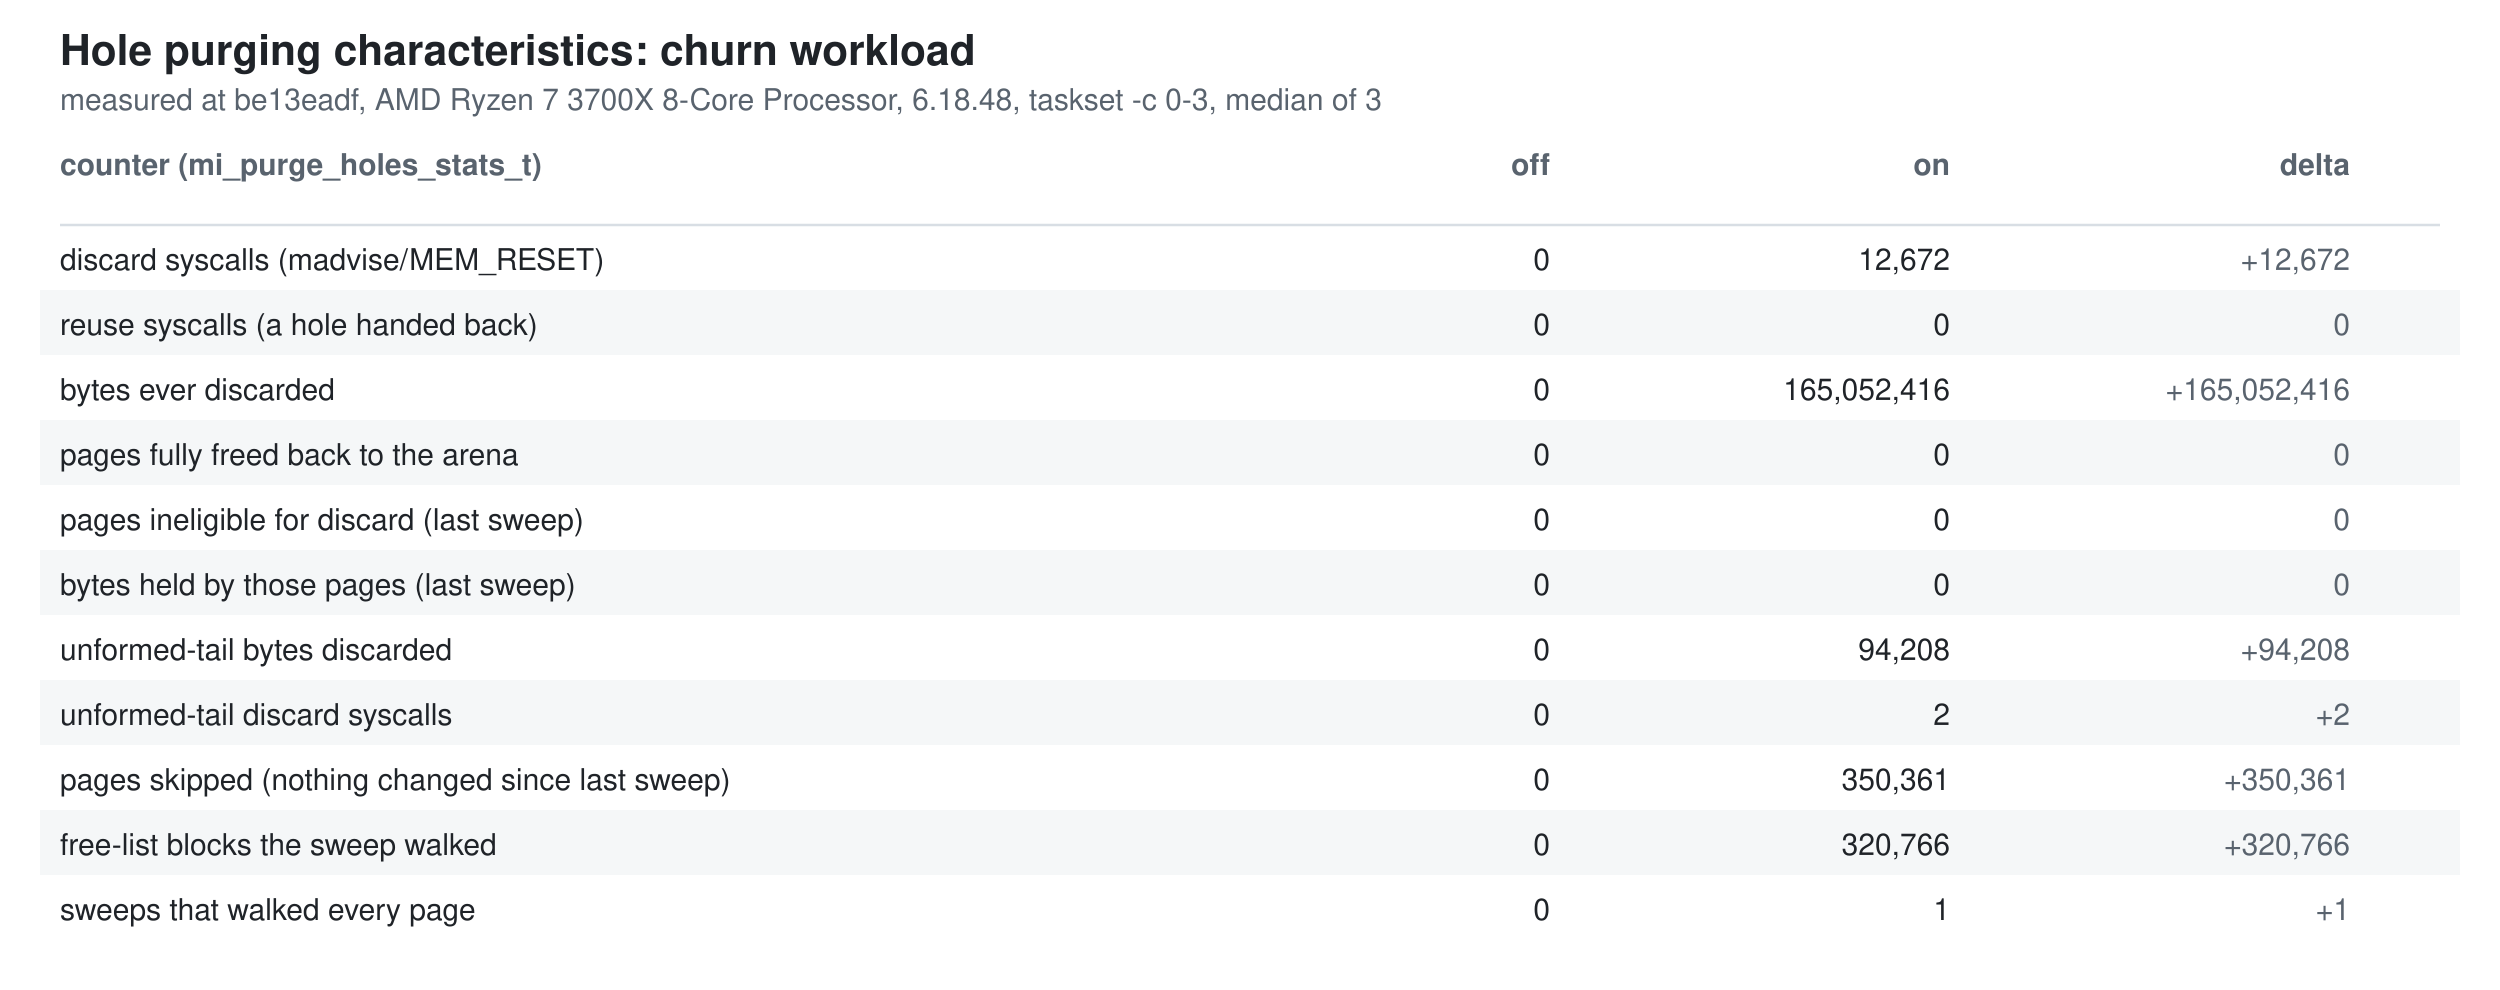
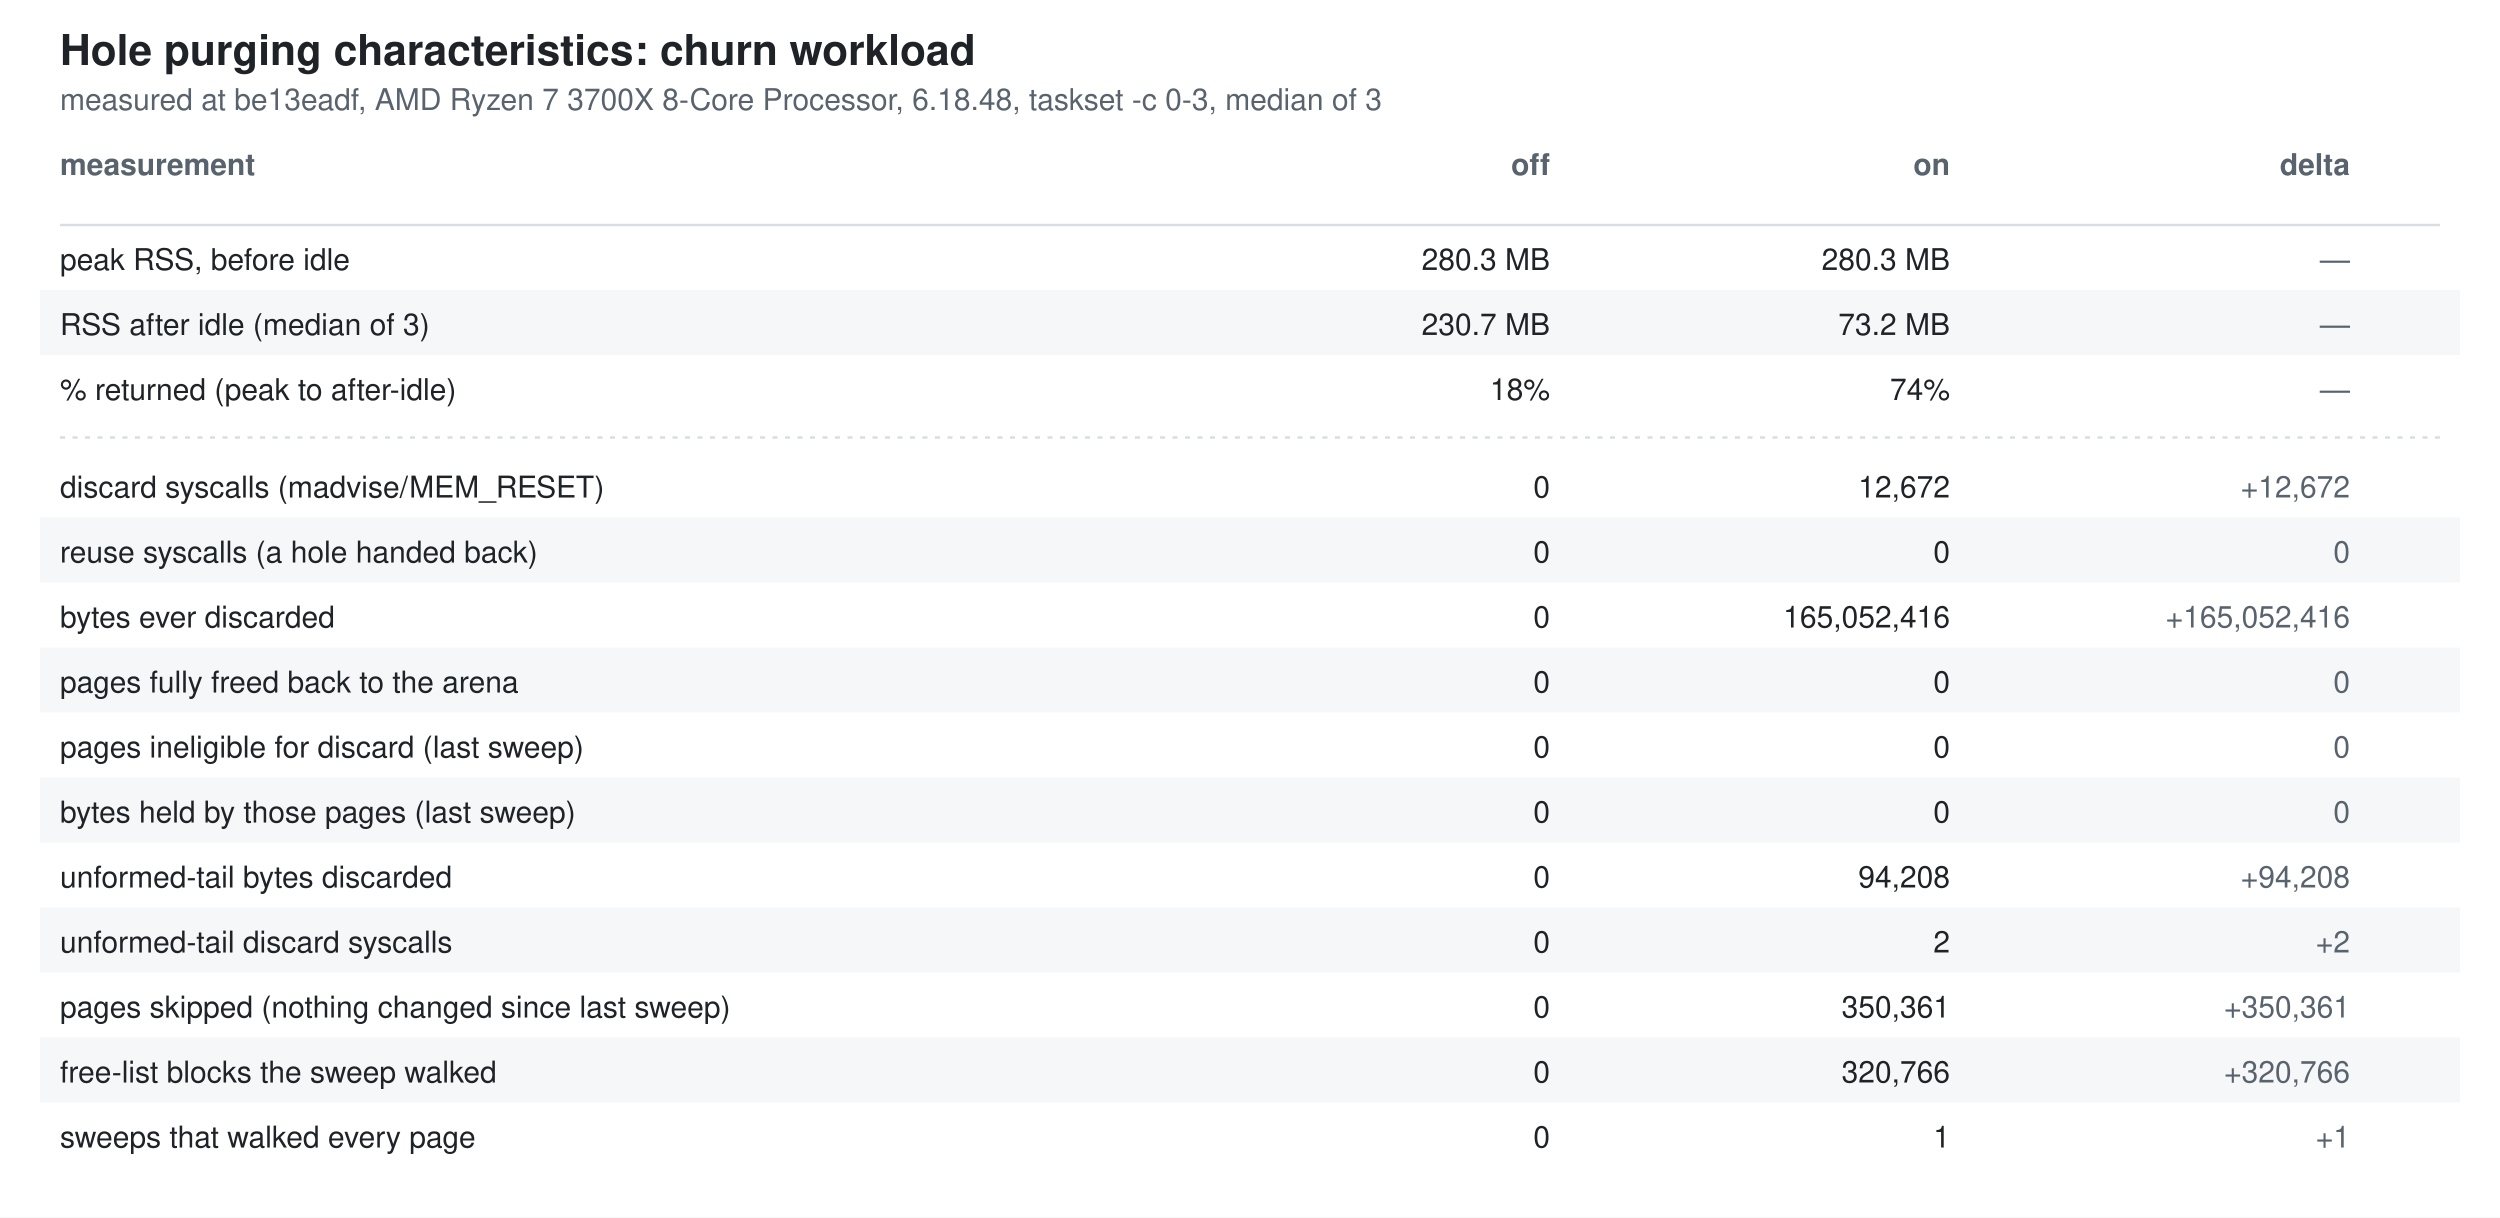
- <svg xmlns="http://www.w3.org/2000/svg" viewBox="0 0 1000 396" width="1000" height="396" role="img" aria-label="Hole purging characteristics, churn workload">
-   <rect width="1000" height="396" fill="#ffffff" />
+ <svg xmlns="http://www.w3.org/2000/svg" viewBox="0 0 1000 487" width="1000" height="487" role="img" aria-label="Hole purging characteristics, churn workload">
+   <rect width="1000" height="487" fill="#ffffff" />
  <g font-family="-apple-system,BlinkMacSystemFont,Segoe UI,Helvetica,Arial,sans-serif">
    <text x="24" y="26" font-size="17" font-weight="600" fill="#1f2328">Hole purging characteristics: churn workload</text>
    <text x="24" y="44" font-size="12" fill="#59636e">measured at be13eadf, AMD Ryzen 7 3700X 8-Core Processor, 6.18.48, taskset -c 0-3, median of 3</text>
-     <text x="24" y="70" font-size="12" font-weight="600" fill="#59636e">counter (mi_purge_holes_stats_t)</text>
+     <text x="24" y="70" font-size="12" font-weight="600" fill="#59636e">measurement</text>
    <text x="620" y="70" font-size="12" font-weight="600" text-anchor="end" fill="#59636e">off</text>
    <text x="780" y="70" font-size="12" font-weight="600" text-anchor="end" fill="#59636e">on</text>
    <text x="940" y="70" font-size="12" font-weight="600" text-anchor="end" fill="#59636e">delta</text>
    <line x1="24" y1="90" x2="976" y2="90" stroke="#d8dee4" stroke-width="1" />
-     <text x="24" y="108" font-size="12" fill="#1f2328">discard syscalls (madvise/MEM_RESET)</text>
-     <text x="620" y="108" font-size="12" text-anchor="end" fill="#1f2328">0</text>
-     <text x="780" y="108" font-size="12" text-anchor="end" fill="#1f2328">12,672</text>
-     <text x="940" y="108" font-size="12" text-anchor="end" fill="#59636e">+12,672</text>
+     <text x="24" y="108" font-size="12" fill="#1f2328">peak RSS, before idle</text>
+     <text x="620" y="108" font-size="12" text-anchor="end" fill="#1f2328">280.3 MB</text>
+     <text x="780" y="108" font-size="12" text-anchor="end" fill="#1f2328">280.3 MB</text>
+     <text x="940" y="108" font-size="12" text-anchor="end" fill="#59636e">—</text>
    <rect x="16" y="116" width="968" height="26" fill="#d8dee4" opacity="0.25" />
-     <text x="24" y="134" font-size="12" fill="#1f2328">reuse syscalls (a hole handed back)</text>
-     <text x="620" y="134" font-size="12" text-anchor="end" fill="#1f2328">0</text>
-     <text x="780" y="134" font-size="12" text-anchor="end" fill="#1f2328">0</text>
-     <text x="940" y="134" font-size="12" text-anchor="end" fill="#59636e">0</text>
-     <text x="24" y="160" font-size="12" fill="#1f2328">bytes ever discarded</text>
-     <text x="620" y="160" font-size="12" text-anchor="end" fill="#1f2328">0</text>
-     <text x="780" y="160" font-size="12" text-anchor="end" fill="#1f2328">165,052,416</text>
-     <text x="940" y="160" font-size="12" text-anchor="end" fill="#59636e">+165,052,416</text>
-     <rect x="16" y="168" width="968" height="26" fill="#d8dee4" opacity="0.25" />
-     <text x="24" y="186" font-size="12" fill="#1f2328">pages fully freed back to the arena</text>
-     <text x="620" y="186" font-size="12" text-anchor="end" fill="#1f2328">0</text>
-     <text x="780" y="186" font-size="12" text-anchor="end" fill="#1f2328">0</text>
-     <text x="940" y="186" font-size="12" text-anchor="end" fill="#59636e">0</text>
-     <text x="24" y="212" font-size="12" fill="#1f2328">pages ineligible for discard (last sweep)</text>
-     <text x="620" y="212" font-size="12" text-anchor="end" fill="#1f2328">0</text>
-     <text x="780" y="212" font-size="12" text-anchor="end" fill="#1f2328">0</text>
-     <text x="940" y="212" font-size="12" text-anchor="end" fill="#59636e">0</text>
-     <rect x="16" y="220" width="968" height="26" fill="#d8dee4" opacity="0.25" />
-     <text x="24" y="238" font-size="12" fill="#1f2328">bytes held by those pages (last sweep)</text>
-     <text x="620" y="238" font-size="12" text-anchor="end" fill="#1f2328">0</text>
-     <text x="780" y="238" font-size="12" text-anchor="end" fill="#1f2328">0</text>
-     <text x="940" y="238" font-size="12" text-anchor="end" fill="#59636e">0</text>
-     <text x="24" y="264" font-size="12" fill="#1f2328">unformed-tail bytes discarded</text>
-     <text x="620" y="264" font-size="12" text-anchor="end" fill="#1f2328">0</text>
-     <text x="780" y="264" font-size="12" text-anchor="end" fill="#1f2328">94,208</text>
-     <text x="940" y="264" font-size="12" text-anchor="end" fill="#59636e">+94,208</text>
-     <rect x="16" y="272" width="968" height="26" fill="#d8dee4" opacity="0.25" />
-     <text x="24" y="290" font-size="12" fill="#1f2328">unformed-tail discard syscalls</text>
-     <text x="620" y="290" font-size="12" text-anchor="end" fill="#1f2328">0</text>
-     <text x="780" y="290" font-size="12" text-anchor="end" fill="#1f2328">2</text>
-     <text x="940" y="290" font-size="12" text-anchor="end" fill="#59636e">+2</text>
-     <text x="24" y="316" font-size="12" fill="#1f2328">pages skipped (nothing changed since last sweep)</text>
-     <text x="620" y="316" font-size="12" text-anchor="end" fill="#1f2328">0</text>
-     <text x="780" y="316" font-size="12" text-anchor="end" fill="#1f2328">350,361</text>
-     <text x="940" y="316" font-size="12" text-anchor="end" fill="#59636e">+350,361</text>
-     <rect x="16" y="324" width="968" height="26" fill="#d8dee4" opacity="0.25" />
-     <text x="24" y="342" font-size="12" fill="#1f2328">free-list blocks the sweep walked</text>
-     <text x="620" y="342" font-size="12" text-anchor="end" fill="#1f2328">0</text>
-     <text x="780" y="342" font-size="12" text-anchor="end" fill="#1f2328">320,766</text>
-     <text x="940" y="342" font-size="12" text-anchor="end" fill="#59636e">+320,766</text>
-     <text x="24" y="368" font-size="12" fill="#1f2328">sweeps that walked every page</text>
-     <text x="620" y="368" font-size="12" text-anchor="end" fill="#1f2328">0</text>
-     <text x="780" y="368" font-size="12" text-anchor="end" fill="#1f2328">1</text>
-     <text x="940" y="368" font-size="12" text-anchor="end" fill="#59636e">+1</text>
+     <text x="24" y="134" font-size="12" fill="#1f2328">RSS after idle (median of 3)</text>
+     <text x="620" y="134" font-size="12" text-anchor="end" fill="#1f2328">230.7 MB</text>
+     <text x="780" y="134" font-size="12" text-anchor="end" fill="#1f2328">73.2 MB</text>
+     <text x="940" y="134" font-size="12" text-anchor="end" fill="#59636e">—</text>
+     <text x="24" y="160" font-size="12" fill="#1f2328">% returned (peak to after-idle)</text>
+     <text x="620" y="160" font-size="12" text-anchor="end" fill="#1f2328">18%</text>
+     <text x="780" y="160" font-size="12" text-anchor="end" fill="#1f2328">74%</text>
+     <text x="940" y="160" font-size="12" text-anchor="end" fill="#59636e">—</text>
+     <line x1="24" y1="175" x2="976" y2="175" stroke="#d8dee4" stroke-width="1" stroke-dasharray="2,3" />
+     <text x="24" y="199" font-size="12" fill="#1f2328">discard syscalls (madvise/MEM_RESET)</text>
+     <text x="620" y="199" font-size="12" text-anchor="end" fill="#1f2328">0</text>
+     <text x="780" y="199" font-size="12" text-anchor="end" fill="#1f2328">12,672</text>
+     <text x="940" y="199" font-size="12" text-anchor="end" fill="#59636e">+12,672</text>
+     <rect x="16" y="207" width="968" height="26" fill="#d8dee4" opacity="0.25" />
+     <text x="24" y="225" font-size="12" fill="#1f2328">reuse syscalls (a hole handed back)</text>
+     <text x="620" y="225" font-size="12" text-anchor="end" fill="#1f2328">0</text>
+     <text x="780" y="225" font-size="12" text-anchor="end" fill="#1f2328">0</text>
+     <text x="940" y="225" font-size="12" text-anchor="end" fill="#59636e">0</text>
+     <text x="24" y="251" font-size="12" fill="#1f2328">bytes ever discarded</text>
+     <text x="620" y="251" font-size="12" text-anchor="end" fill="#1f2328">0</text>
+     <text x="780" y="251" font-size="12" text-anchor="end" fill="#1f2328">165,052,416</text>
+     <text x="940" y="251" font-size="12" text-anchor="end" fill="#59636e">+165,052,416</text>
+     <rect x="16" y="259" width="968" height="26" fill="#d8dee4" opacity="0.25" />
+     <text x="24" y="277" font-size="12" fill="#1f2328">pages fully freed back to the arena</text>
+     <text x="620" y="277" font-size="12" text-anchor="end" fill="#1f2328">0</text>
+     <text x="780" y="277" font-size="12" text-anchor="end" fill="#1f2328">0</text>
+     <text x="940" y="277" font-size="12" text-anchor="end" fill="#59636e">0</text>
+     <text x="24" y="303" font-size="12" fill="#1f2328">pages ineligible for discard (last sweep)</text>
+     <text x="620" y="303" font-size="12" text-anchor="end" fill="#1f2328">0</text>
+     <text x="780" y="303" font-size="12" text-anchor="end" fill="#1f2328">0</text>
+     <text x="940" y="303" font-size="12" text-anchor="end" fill="#59636e">0</text>
+     <rect x="16" y="311" width="968" height="26" fill="#d8dee4" opacity="0.25" />
+     <text x="24" y="329" font-size="12" fill="#1f2328">bytes held by those pages (last sweep)</text>
+     <text x="620" y="329" font-size="12" text-anchor="end" fill="#1f2328">0</text>
+     <text x="780" y="329" font-size="12" text-anchor="end" fill="#1f2328">0</text>
+     <text x="940" y="329" font-size="12" text-anchor="end" fill="#59636e">0</text>
+     <text x="24" y="355" font-size="12" fill="#1f2328">unformed-tail bytes discarded</text>
+     <text x="620" y="355" font-size="12" text-anchor="end" fill="#1f2328">0</text>
+     <text x="780" y="355" font-size="12" text-anchor="end" fill="#1f2328">94,208</text>
+     <text x="940" y="355" font-size="12" text-anchor="end" fill="#59636e">+94,208</text>
+     <rect x="16" y="363" width="968" height="26" fill="#d8dee4" opacity="0.25" />
+     <text x="24" y="381" font-size="12" fill="#1f2328">unformed-tail discard syscalls</text>
+     <text x="620" y="381" font-size="12" text-anchor="end" fill="#1f2328">0</text>
+     <text x="780" y="381" font-size="12" text-anchor="end" fill="#1f2328">2</text>
+     <text x="940" y="381" font-size="12" text-anchor="end" fill="#59636e">+2</text>
+     <text x="24" y="407" font-size="12" fill="#1f2328">pages skipped (nothing changed since last sweep)</text>
+     <text x="620" y="407" font-size="12" text-anchor="end" fill="#1f2328">0</text>
+     <text x="780" y="407" font-size="12" text-anchor="end" fill="#1f2328">350,361</text>
+     <text x="940" y="407" font-size="12" text-anchor="end" fill="#59636e">+350,361</text>
+     <rect x="16" y="415" width="968" height="26" fill="#d8dee4" opacity="0.25" />
+     <text x="24" y="433" font-size="12" fill="#1f2328">free-list blocks the sweep walked</text>
+     <text x="620" y="433" font-size="12" text-anchor="end" fill="#1f2328">0</text>
+     <text x="780" y="433" font-size="12" text-anchor="end" fill="#1f2328">320,766</text>
+     <text x="940" y="433" font-size="12" text-anchor="end" fill="#59636e">+320,766</text>
+     <text x="24" y="459" font-size="12" fill="#1f2328">sweeps that walked every page</text>
+     <text x="620" y="459" font-size="12" text-anchor="end" fill="#1f2328">0</text>
+     <text x="780" y="459" font-size="12" text-anchor="end" fill="#1f2328">1</text>
+     <text x="940" y="459" font-size="12" text-anchor="end" fill="#59636e">+1</text>
  </g>
</svg>
